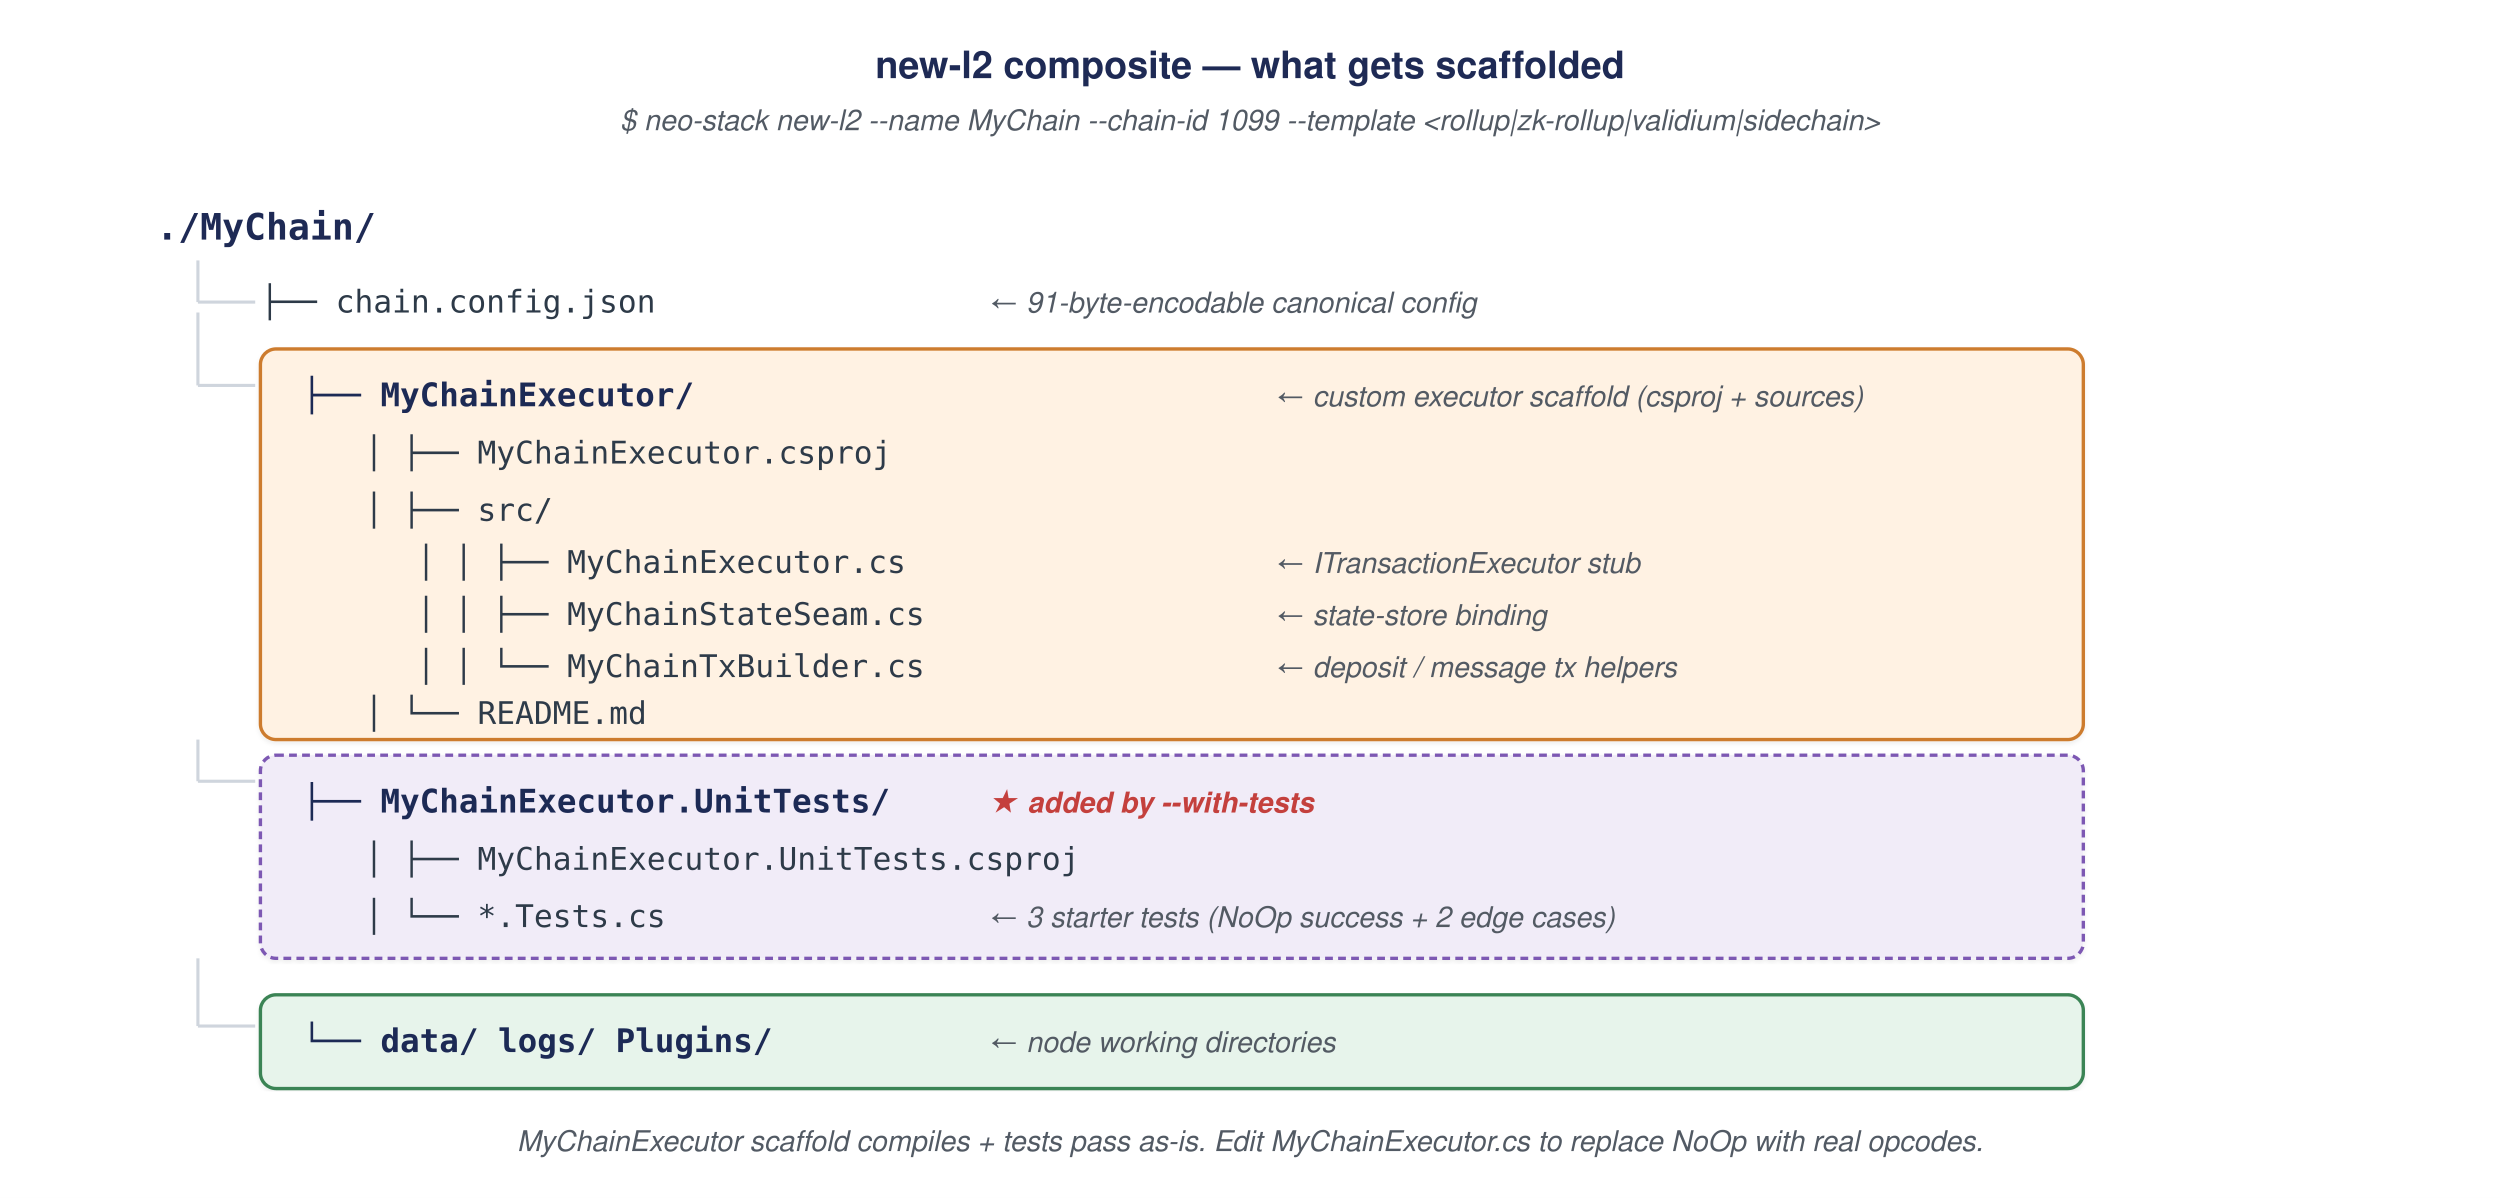
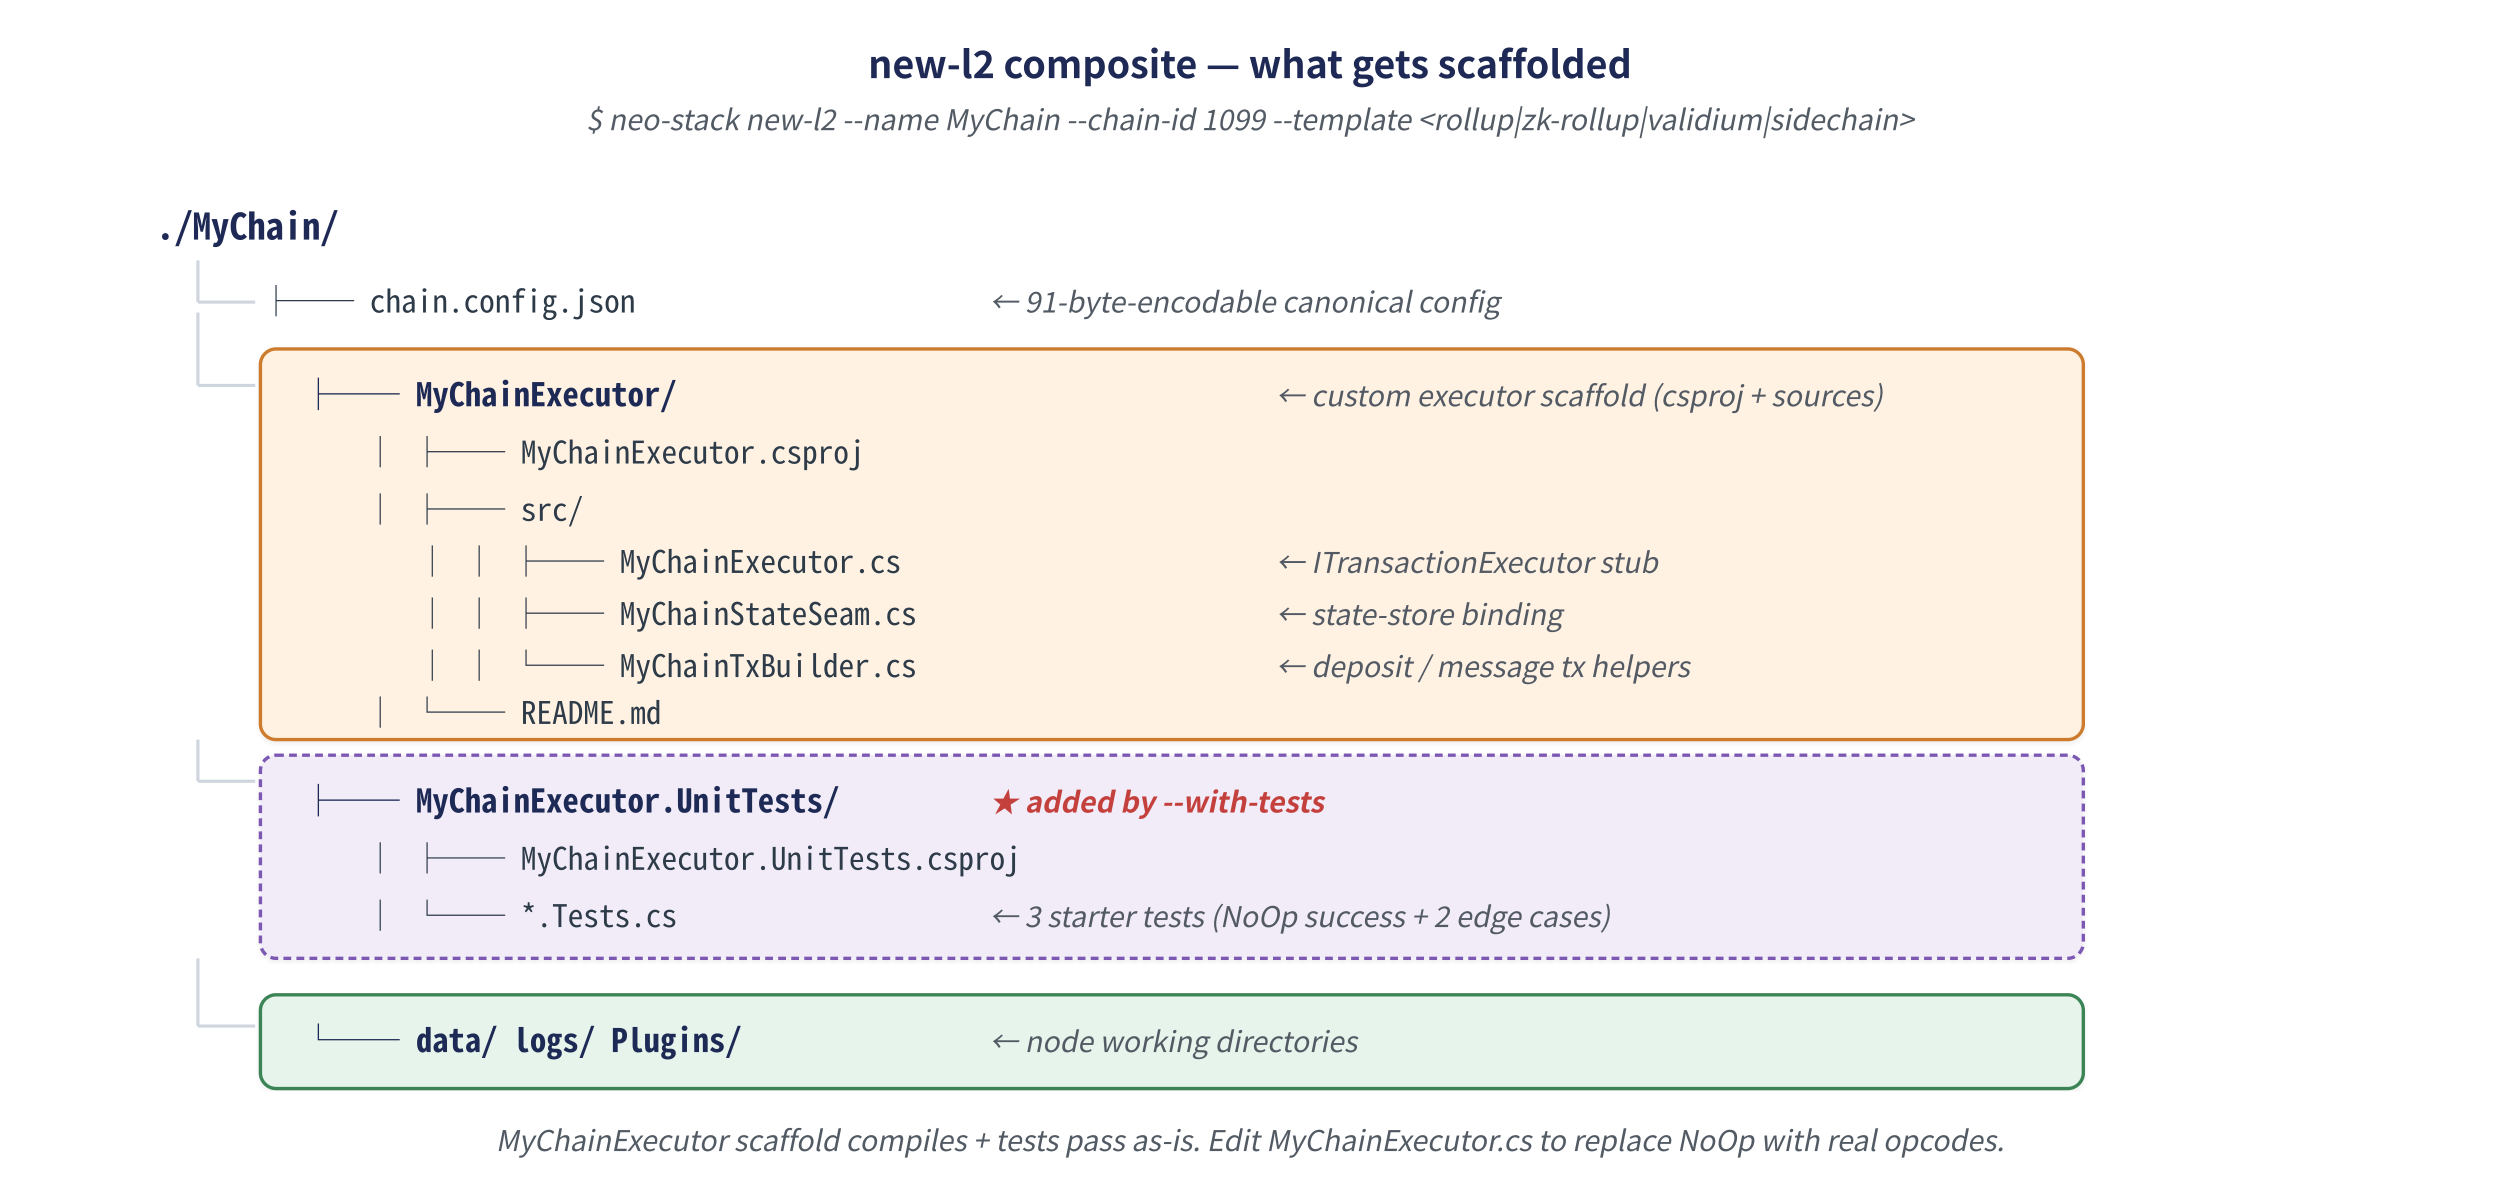
- <svg xmlns="http://www.w3.org/2000/svg" viewBox="0 0 960 460" font-family="-apple-system, BlinkMacSystemFont, 'Segoe UI', Helvetica, Arial, sans-serif" role="img" aria-labelledby="title desc">
+ <svg xmlns="http://www.w3.org/2000/svg" viewBox="0 0 960 460" font-family="'Noto Sans CJK SC', -apple-system, BlinkMacSystemFont, 'Segoe UI', Helvetica, Arial, sans-serif" role="img" aria-labelledby="title desc">
  <defs>
    <filter id="card" x="-2%" y="-3%" width="104%" height="106%">
      <feDropShadow dx="0" dy="1" stdDeviation="0.9" flood-color="#000000" flood-opacity="0.07" />
    </filter>
    <style>
      .header     { font-size: 14.5px; font-weight: 700; }
-       .root       { font-size: 14px; font-weight: 700; fill: #1e2a55; font-family: ui-monospace, 'SF Mono', monospace; }
-       .dir        { font-size: 12.5px; font-weight: 700; fill: #1e2a55; font-family: ui-monospace, 'SF Mono', monospace; }
-       .file       { font-size: 12px; fill: #2d3a48; font-family: ui-monospace, 'SF Mono', monospace; }
+       .root       { font-size: 14px; font-weight: 700; fill: #1e2a55; font-family: 'Noto Sans Mono CJK SC', ui-monospace, 'SF Mono', monospace; }
+       .dir        { font-size: 12.5px; font-weight: 700; fill: #1e2a55; font-family: 'Noto Sans Mono CJK SC', ui-monospace, 'SF Mono', monospace; }
+       .file       { font-size: 12px; fill: #2d3a48; font-family: 'Noto Sans Mono CJK SC', ui-monospace, 'SF Mono', monospace; }
      .annot      { font-size: 11px; fill: #525a64; font-style: italic; }
      .opt        { font-size: 11px; fill: #c4413e; font-weight: 700; font-style: italic; }
      .branch     { stroke: #cfd5dd; stroke-width: 1.2; }
      .ftr        { font-size: 11px; fill: #525a64; font-style: italic; }
    </style>
  </defs>
  <rect width="960" height="460" fill="#ffffff" />
  <text x="480" y="30" text-anchor="middle" class="header" fill="#1e2a55">new-l2 composite — what gets scaffolded</text>
  <text x="480" y="50" text-anchor="middle" class="ftr">$ neo-stack new-l2 --name MyChain --chain-id 1099 --template &lt;rollup|zk-rollup|validium|sidechain&gt;</text>
  <text x="60" y="92" class="root">./MyChain/</text>
  <line class="branch" x1="76" y1="100" x2="76" y2="116" />
  <line class="branch" x1="76" y1="116" x2="98" y2="116" />
  <text x="100" y="120" class="file">├── chain.config.json</text>
  <text x="380" y="120" class="annot">← 91-byte-encodable canonical config</text>
  <line class="branch" x1="76" y1="120" x2="76" y2="148" />
  <line class="branch" x1="76" y1="148" x2="98" y2="148" />
  <g filter="url(#card)">
    <rect x="100" y="134" width="700" height="150" rx="6" ry="6" fill="#fff2e3" stroke="#cd7c2e" stroke-width="1.3" />
    <text x="116" y="156" class="dir">├── MyChainExecutor/</text>
    <text x="490" y="156" class="annot">← custom executor scaffold (csproj + sources)</text>
    <text x="140" y="178" class="file">│   ├── MyChainExecutor.csproj</text>
    <text x="140" y="200" class="file">│   ├── src/</text>
    <text x="160" y="220" class="file">│   │   ├── MyChainExecutor.cs</text>
    <text x="490" y="220" class="annot">← ITransactionExecutor stub</text>
    <text x="160" y="240" class="file">│   │   ├── MyChainStateSeam.cs</text>
    <text x="490" y="240" class="annot">← state-store binding</text>
    <text x="160" y="260" class="file">│   │   └── MyChainTxBuilder.cs</text>
    <text x="490" y="260" class="annot">← deposit / message tx helpers</text>
    <text x="140" y="278" class="file">│   └── README.md</text>
  </g>
  <line class="branch" x1="76" y1="284" x2="76" y2="300" />
  <line class="branch" x1="76" y1="300" x2="98" y2="300" />
  <g filter="url(#card)">
    <rect x="100" y="290" width="700" height="78" rx="6" ry="6" fill="#f1ecf8" stroke="#7d59b3" stroke-width="1.3" stroke-dasharray="3 2" />
    <text x="116" y="312" class="dir">├── MyChainExecutor.UnitTests/</text>
    <text x="380" y="312" class="opt">★ added by --with-tests</text>
    <text x="140" y="334" class="file">│   ├── MyChainExecutor.UnitTests.csproj</text>
    <text x="140" y="356" class="file">│   └── *.Tests.cs</text>
    <text x="380" y="356" class="annot">← 3 starter tests (NoOp success + 2 edge cases)</text>
  </g>
  <line class="branch" x1="76" y1="368" x2="76" y2="394" />
  <line class="branch" x1="76" y1="394" x2="98" y2="394" />
  <g filter="url(#card)">
    <rect x="100" y="382" width="700" height="36" rx="6" ry="6" fill="#e7f4eb" stroke="#3a8454" stroke-width="1.3" />
    <text x="116" y="404" class="dir">└── data/  logs/  Plugins/</text>
    <text x="380" y="404" class="annot">← node working directories</text>
  </g>
  <text x="480" y="442" text-anchor="middle" class="ftr" fill="#525a64">MyChainExecutor scaffold compiles + tests pass as-is. Edit MyChainExecutor.cs to replace NoOp with real opcodes.</text>
</svg>
